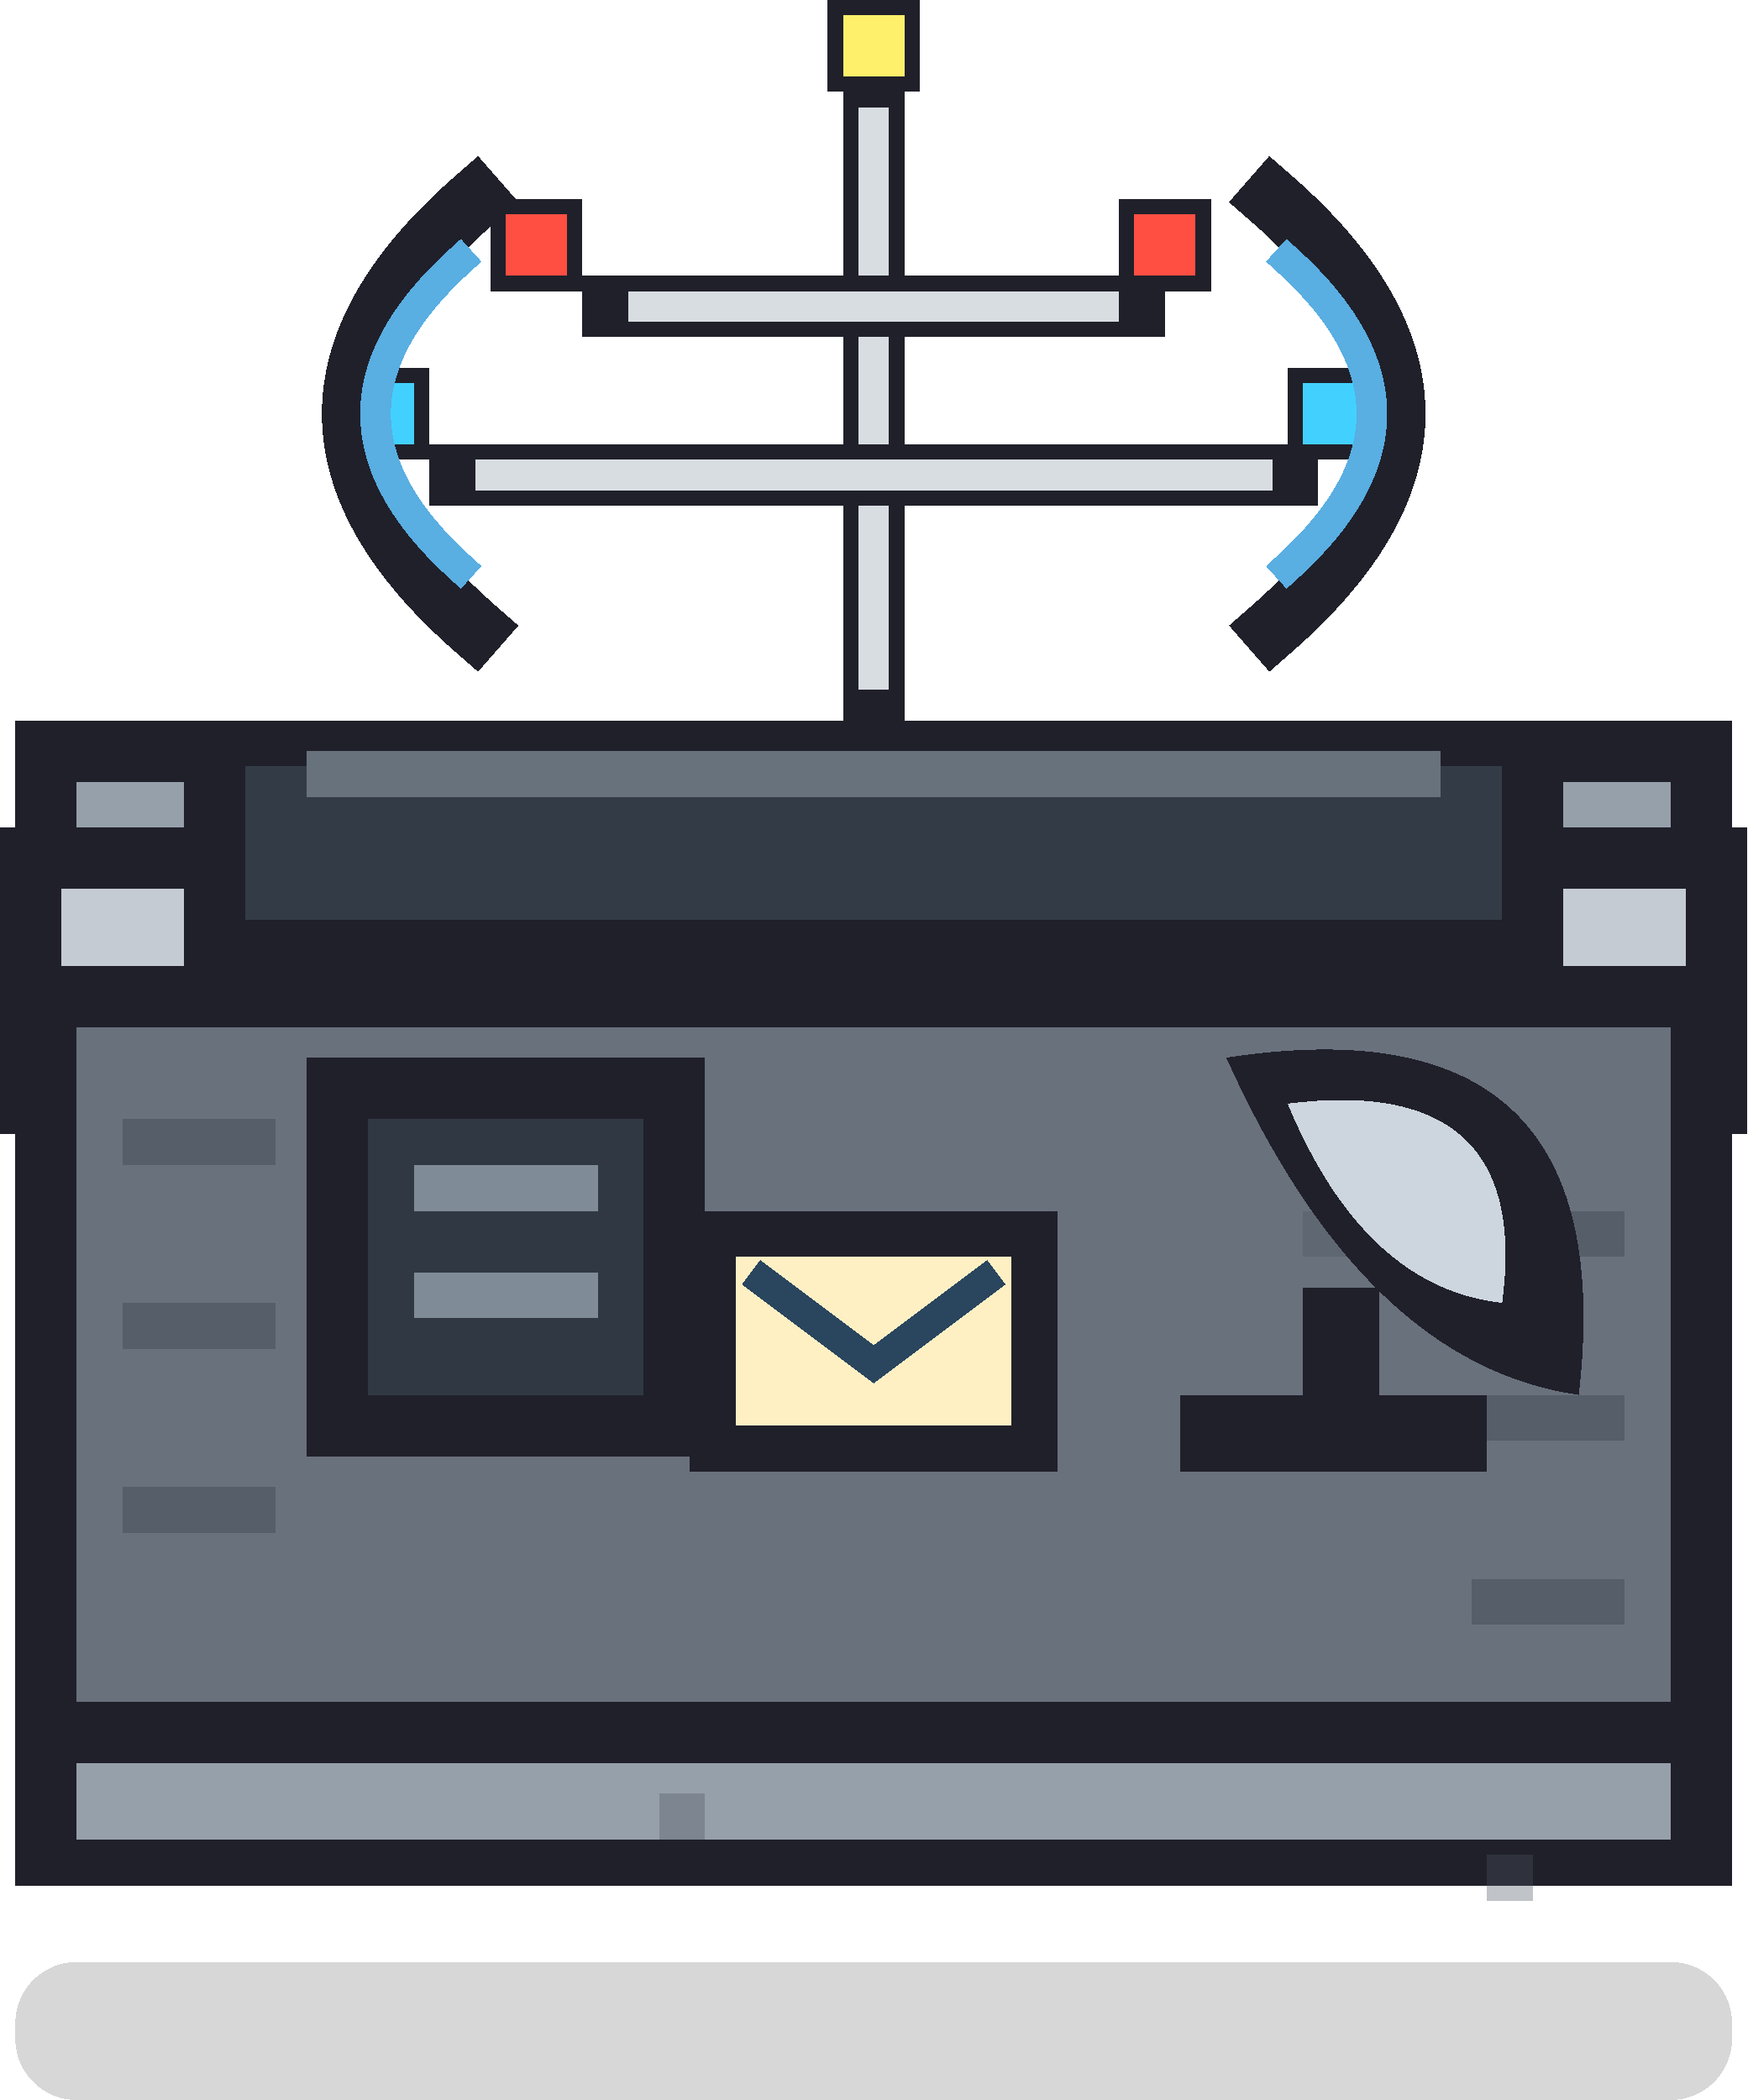
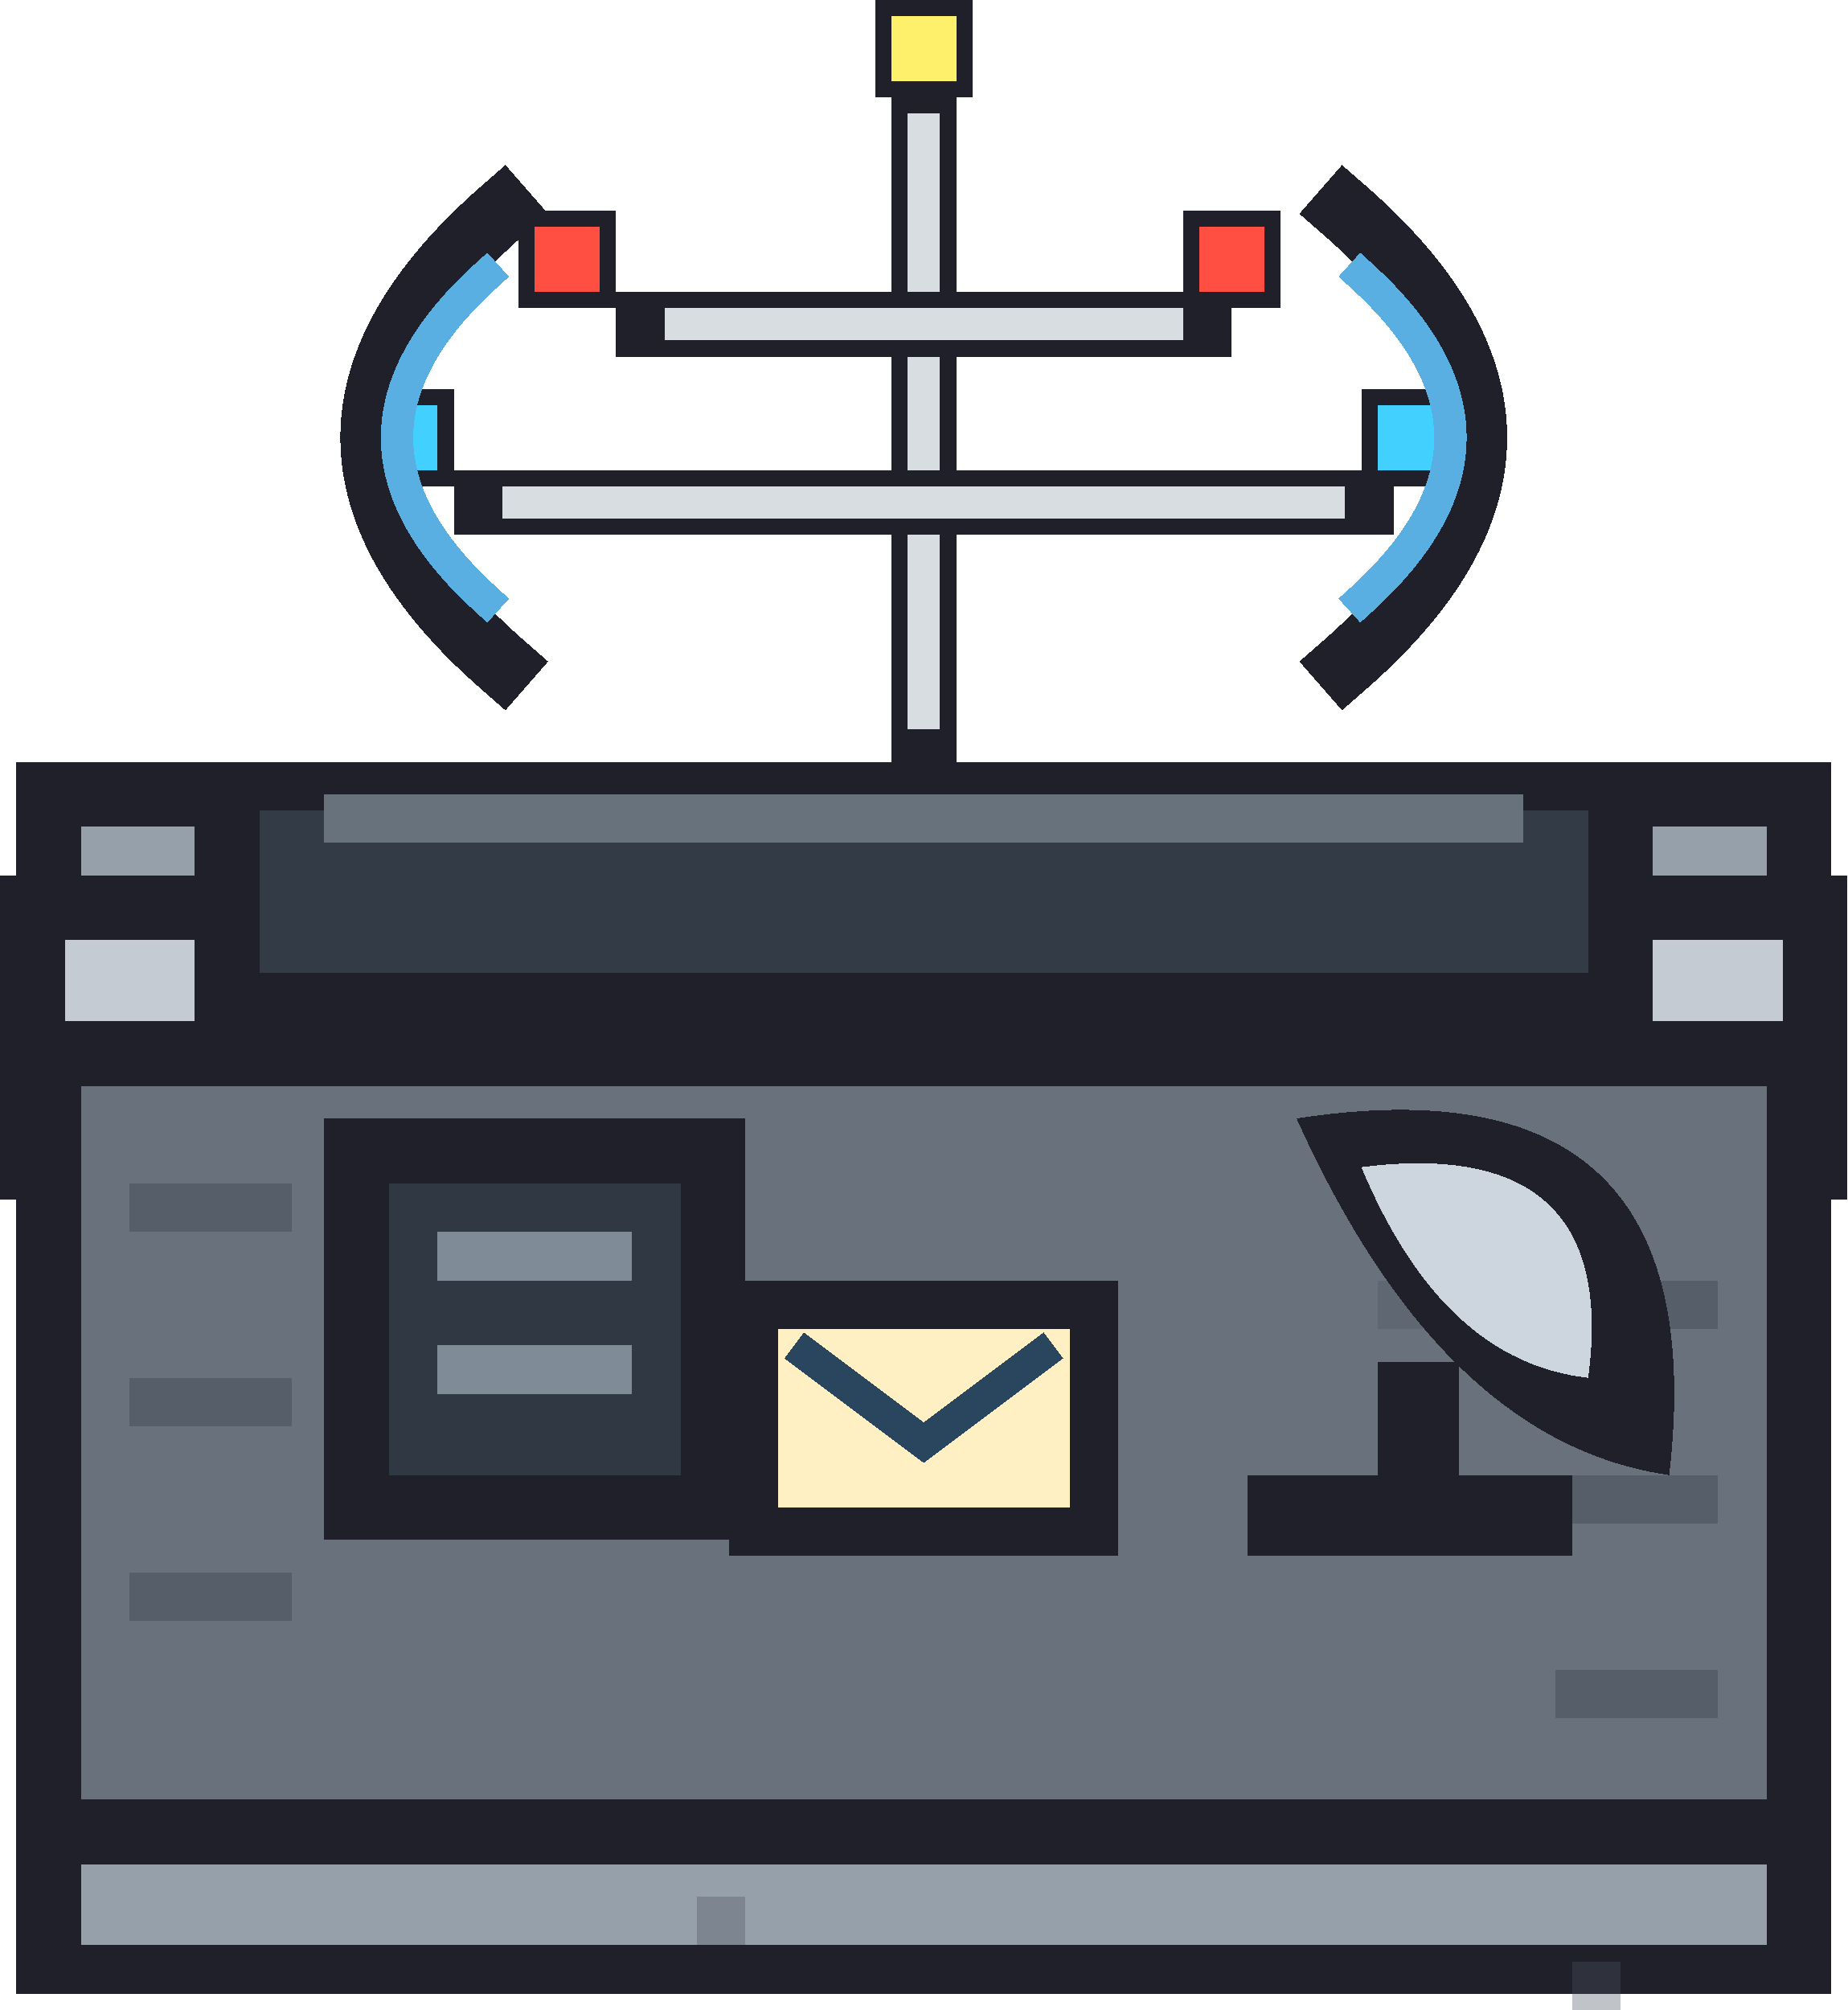
- <svg xmlns="http://www.w3.org/2000/svg" role="img" aria-labelledby="title" class="px" viewBox="23 7 114 137">
+ <svg xmlns="http://www.w3.org/2000/svg" role="img" aria-labelledby="title" class="px" viewBox="23 7 114 124">
  <style>
  .px { shape-rendering: crispEdges; }
  .ink { fill: #20202a; }
  .outline { fill: #20202a; }
  .shine { fill: rgba(255,255,255,.35); }
  .shadow { fill: #000; opacity: .16; }
  .soft { opacity: .72; }
</style>
  <rect x="78" y="12" width="4" height="42" fill="#20202a" />
  <rect x="79" y="14" width="2" height="38" fill="#d8dde2" />
  <rect x="61" y="25" width="38" height="4" fill="#20202a" />
  <rect x="64" y="26" width="32" height="2" fill="#d8dde2" />
  <rect x="51" y="36" width="58" height="4" fill="#20202a" />
  <rect x="54" y="37" width="52" height="2" fill="#d8dde2" />
  <rect x="55" y="20" width="6" height="6" fill="#20202a" />
  <rect x="56" y="21" width="4" height="4" fill="#ff4f43" />
  <rect x="96" y="20" width="6" height="6" fill="#20202a" />
  <rect x="97" y="21" width="4" height="4" fill="#ff4f43" />
  <rect x="45" y="31" width="6" height="6" fill="#20202a" />
  <rect x="46" y="32" width="4" height="4" fill="#42d1ff" />
  <rect x="107" y="31" width="6" height="6" fill="#20202a" />
  <rect x="108" y="32" width="4" height="4" fill="#42d1ff" />
  <rect x="77" y="7" width="6" height="6" fill="#20202a" />
  <rect x="78" y="8" width="4" height="4" fill="#fff06b" />
  <path d="M 106 20 Q 122 34 106 48" fill="none" stroke="#20202a" stroke-width="4" stroke-linecap="square" />
  <path d="M 107 24 Q 118 34 107 44" fill="none" stroke="#59aee2" stroke-width="2" stroke-linecap="square" />
  <path d="M 54 20 Q 38 34 54 48" fill="none" stroke="#20202a" stroke-width="4" stroke-linecap="square" />
  <path d="M 53 24 Q 42 34 53 44" fill="none" stroke="#59aee2" stroke-width="2" stroke-linecap="square" />
-   <rect x="24" y="135" width="112" height="9" fill="#000" class="shadow" rx="4" ry="4" />
  <rect x="24" y="54" width="112" height="18" fill="#20202a" />
  <rect x="28" y="58" width="104" height="10" fill="#96a0aa" />
  <rect x="32" y="61" width="96" height="3" fill="#c5cbd2" opacity="0.35" />
  <rect x="24" y="116" width="112" height="14" fill="#20202a" />
  <rect x="28" y="119" width="104" height="8" fill="#96a0aa" />
  <rect x="23" y="61" width="17" height="20" fill="#20202a" />
  <rect x="27" y="65" width="9" height="12" fill="#c5cbd2" />
  <rect x="120" y="61" width="17" height="20" fill="#20202a" />
  <rect x="124" y="65" width="9" height="12" fill="#c5cbd2" />
  <rect x="24" y="70" width="112" height="52" fill="#20202a" />
  <rect x="28" y="74" width="104" height="44" fill="#69717d" />
  <rect x="31" y="80" width="10" height="3" fill="#4b545f" opacity="0.65" />
  <rect x="119" y="86" width="10" height="3" fill="#4b545f" opacity="0.65" />
  <rect x="31" y="92" width="10" height="3" fill="#4b545f" opacity="0.65" />
  <rect x="119" y="98" width="10" height="3" fill="#4b545f" opacity="0.65" />
  <rect x="31" y="104" width="10" height="3" fill="#4b545f" opacity="0.65" />
  <rect x="119" y="110" width="10" height="3" fill="#4b545f" opacity="0.65" />
  <rect x="53" y="85" width="3" height="3" fill="#4b545f" opacity="0.35" />
  <rect x="80" y="97" width="3" height="3" fill="#4b545f" opacity="0.35" />
  <rect x="108" y="86" width="3" height="3" fill="#4b545f" opacity="0.35" />
  <rect x="66" y="124" width="3" height="3" fill="#4b545f" opacity="0.35" />
  <rect x="120" y="128" width="3" height="3" fill="#4b545f" opacity="0.35" />
  <rect x="35" y="54" width="90" height="17" fill="#20202a" />
  <rect x="39" y="57" width="82" height="10" fill="#333c46" />
  <rect x="43" y="56" width="74" height="3" fill="#68727d" />
  <rect x="43" y="76" width="26" height="26" fill="#20202a" />
  <rect x="47" y="80" width="18" height="18" fill="#303943" />
  <rect x="50" y="83" width="12" height="3" fill="#7f8b96" />
  <rect x="50" y="90" width="12" height="3" fill="#7f8b96" />
  <path d="M 103 76 Q 129 72 126 98 Q 112 96 103 76 Z" fill="#20202a" />
  <path d="M 107 79 Q 123 77 121 92 Q 112 91 107 79 Z" fill="#cdd6de" />
  <rect x="100" y="98" width="20" height="5" fill="#20202a" />
  <rect x="108" y="91" width="5" height="12" fill="#20202a" />
  <rect x="68" y="86" width="24" height="17" fill="#20202a" />
  <rect x="71" y="89" width="18" height="11" fill="#fff0c4" />
  <path d="M 72 90 L 80 96 L 88 90" fill="none" stroke="#2a455e" stroke-width="2" />
</svg>
